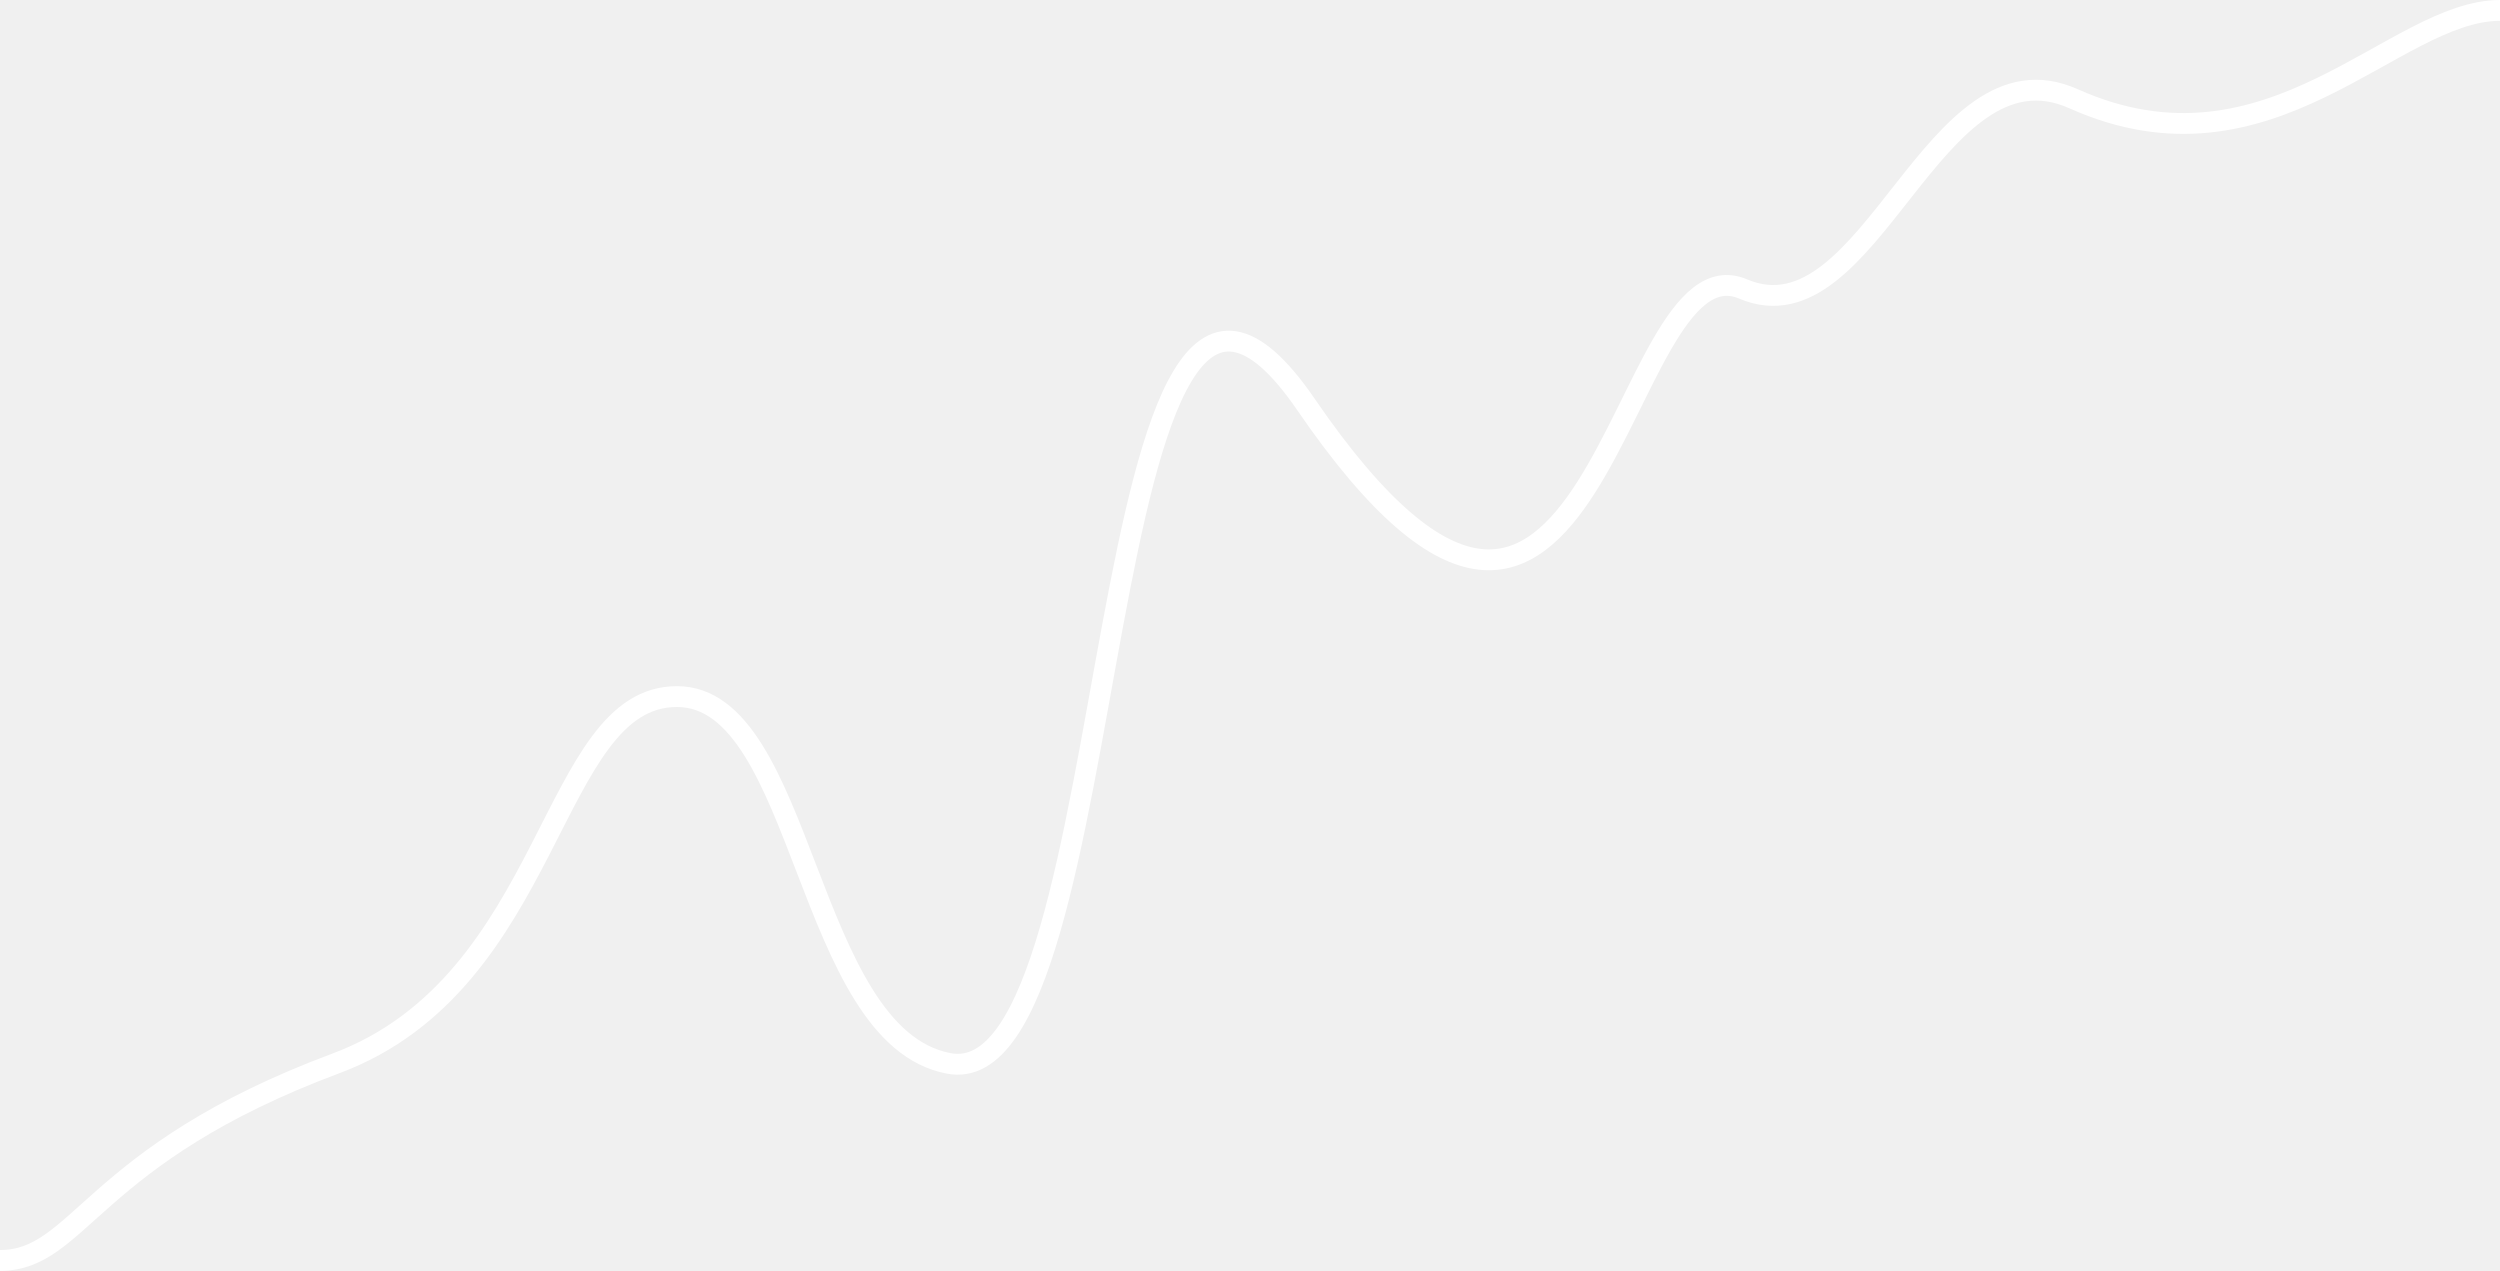
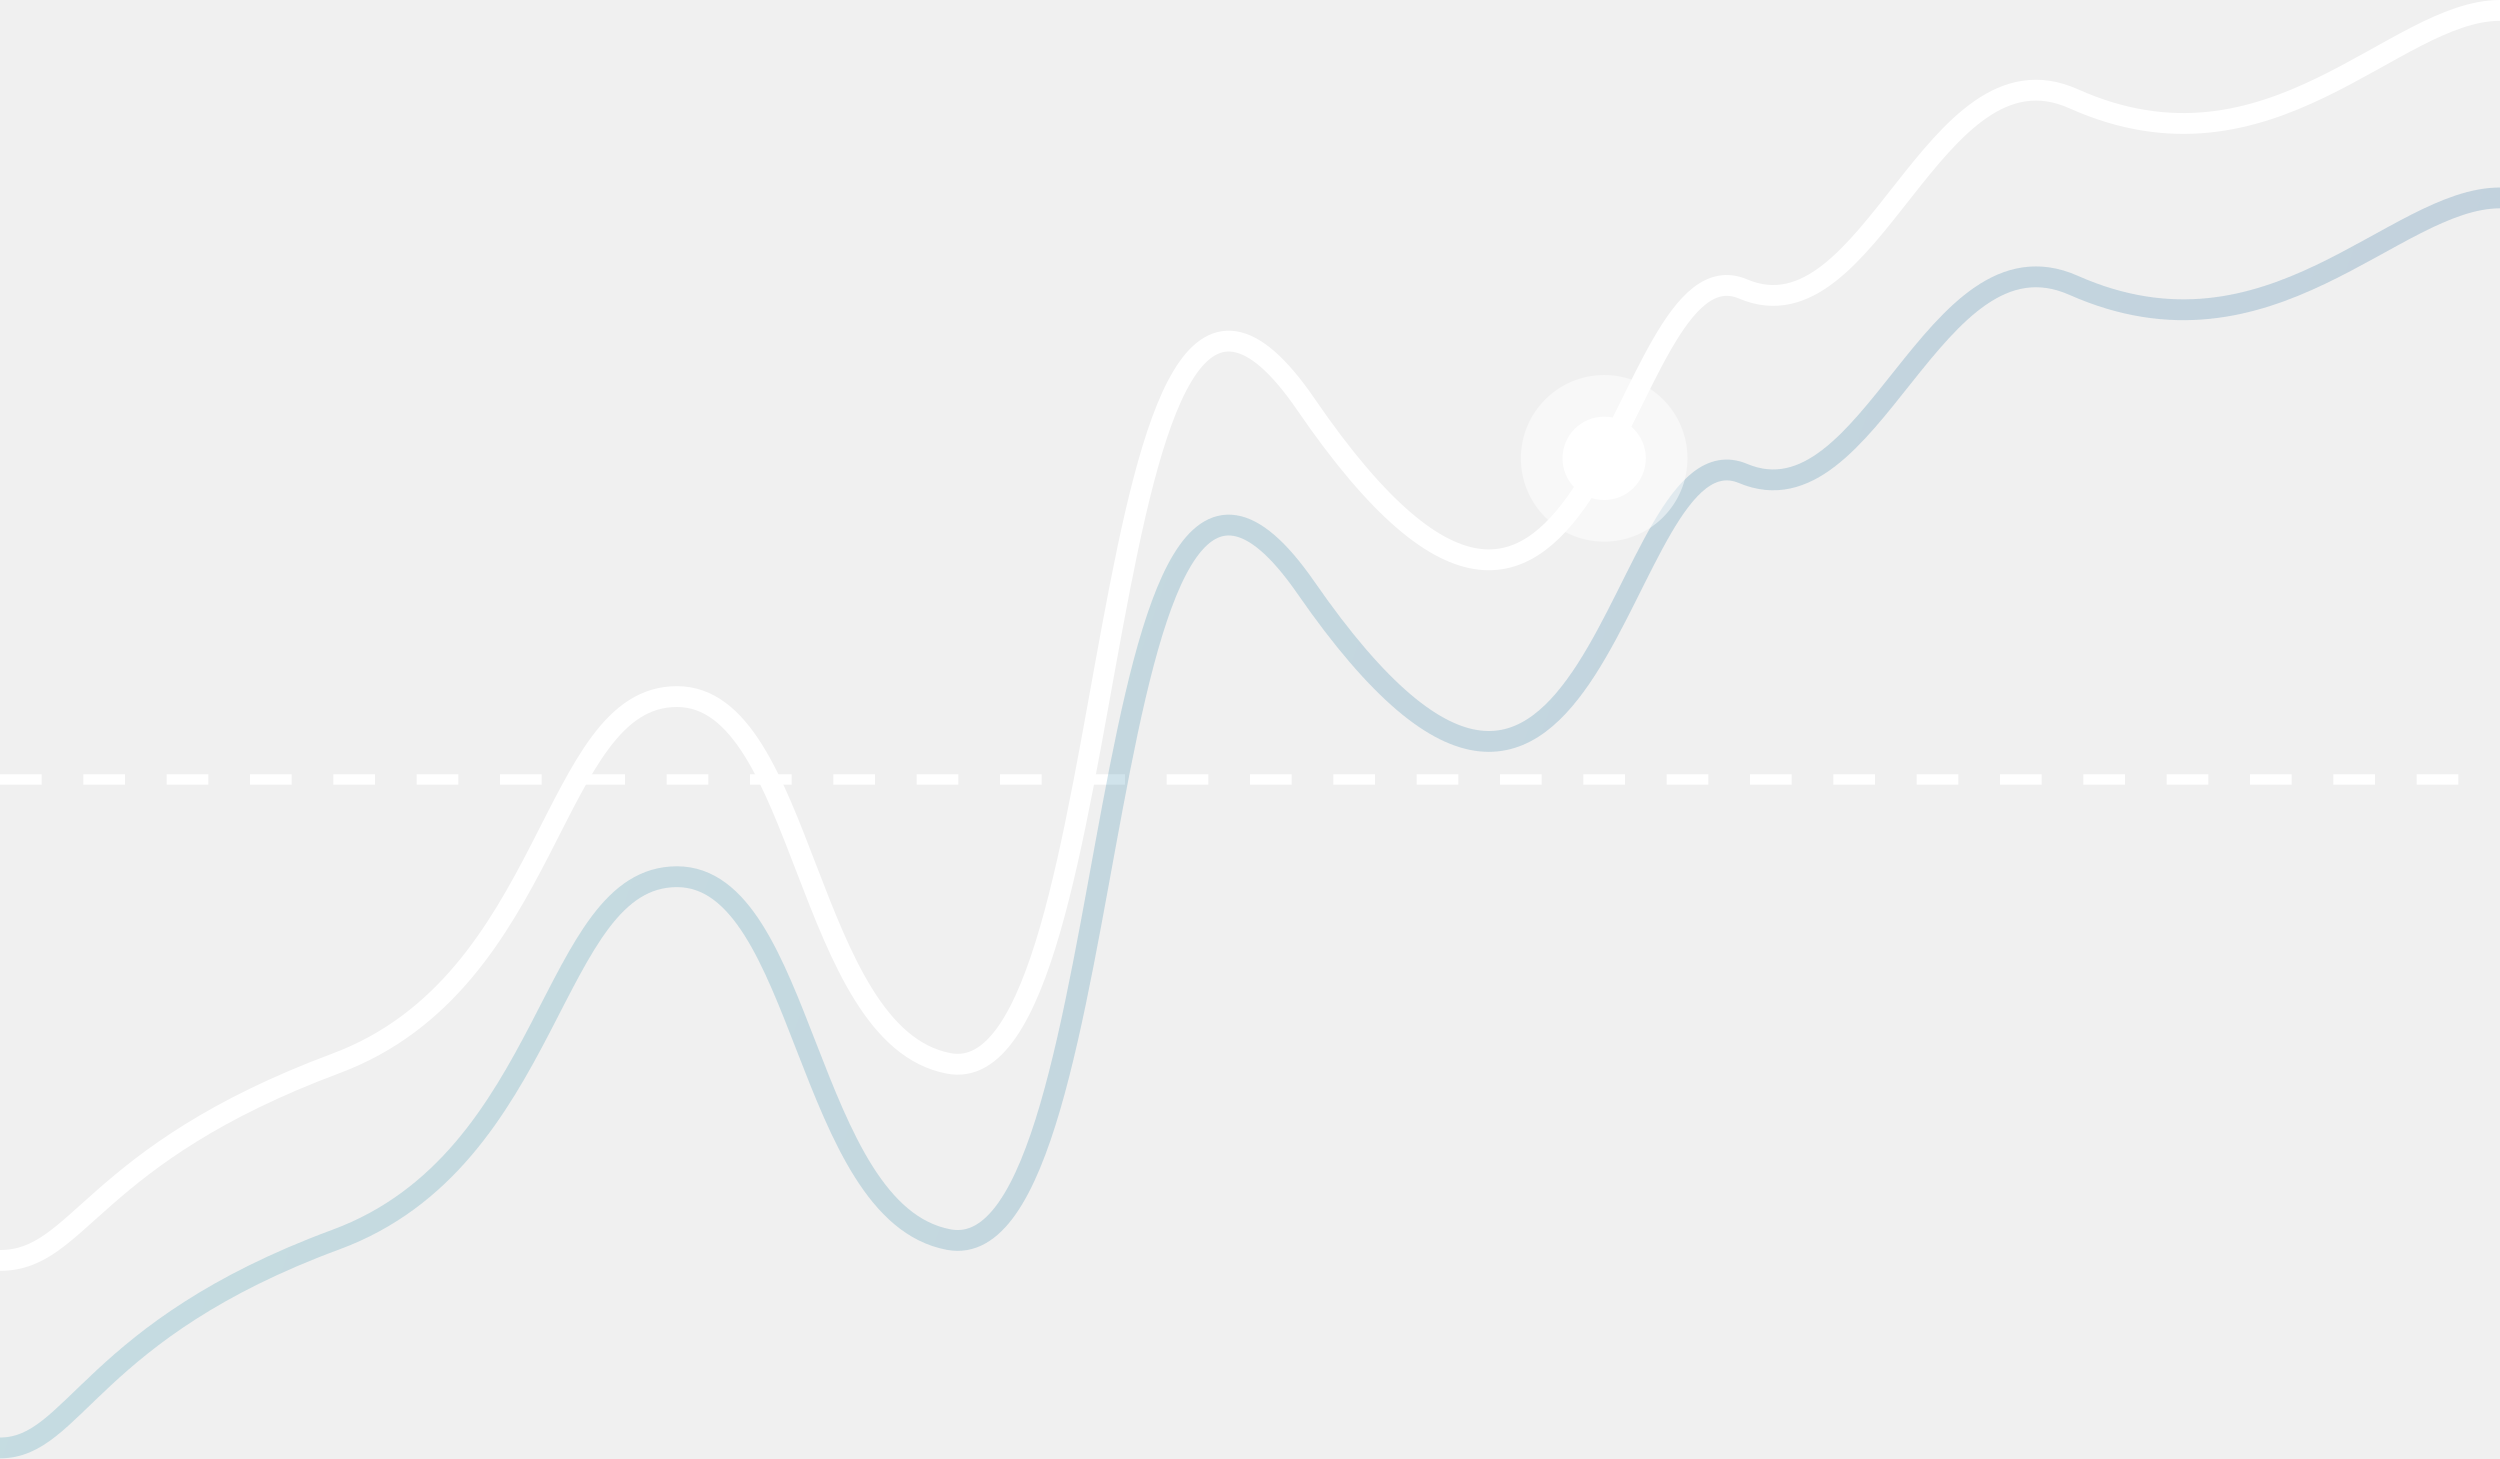
- <svg xmlns="http://www.w3.org/2000/svg" width="240" height="122" viewBox="0 0 240 122" fill="none">
+ <svg xmlns="http://www.w3.org/2000/svg" width="240" height="140" viewBox="0 0 240 140" fill="none">
+   <path d="M0 74.83L240 74.83" stroke="white" stroke-dasharray="4 4" />
  <path d="M0 121C7.676 121 8.665 110.881 32.239 102.088C53.22 94.262 52.708 66.871 64.989 66.871C77.271 66.871 77.271 99.479 91.087 102.088C108.505 105.376 104.16 7.863 125.373 38.829C153.518 79.914 155.053 22.523 167.335 27.741C179.616 32.959 185.544 3.427 199.062 9.48C217.996 17.959 229.765 1.003 240 1" stroke="white" stroke-width="2" />
+   <path d="M0 139C7.164 139 8.665 127.702 32.239 119.003C53.22 111.261 52.708 84.164 64.989 84.164C77.271 84.164 77.271 116.422 91.087 119.003C108.505 122.256 104.16 25.789 125.373 56.423C153.518 97.067 155.053 40.292 167.335 45.454C179.616 50.616 185.544 21.401 199.062 27.39C217.996 35.777 229.765 19.003 240 19" stroke="url(#paint0_linear_305_265)" stroke-opacity="0.2" stroke-width="2" />
+   <circle cx="154" cy="44" r="8" fill="white" fill-opacity="0.5" />
+   <circle cx="154" cy="44" r="4" fill="white" />
+   <defs>
+     <linearGradient id="paint0_linear_305_265" x1="-9.702" y1="32.729" x2="239.771" y2="119.827" gradientUnits="userSpaceOnUse">
+       <stop stop-color="#1D95A8" />
+       <stop offset="1" stop-color="#0A518F" />
+     </linearGradient>
+   </defs>
</svg>
